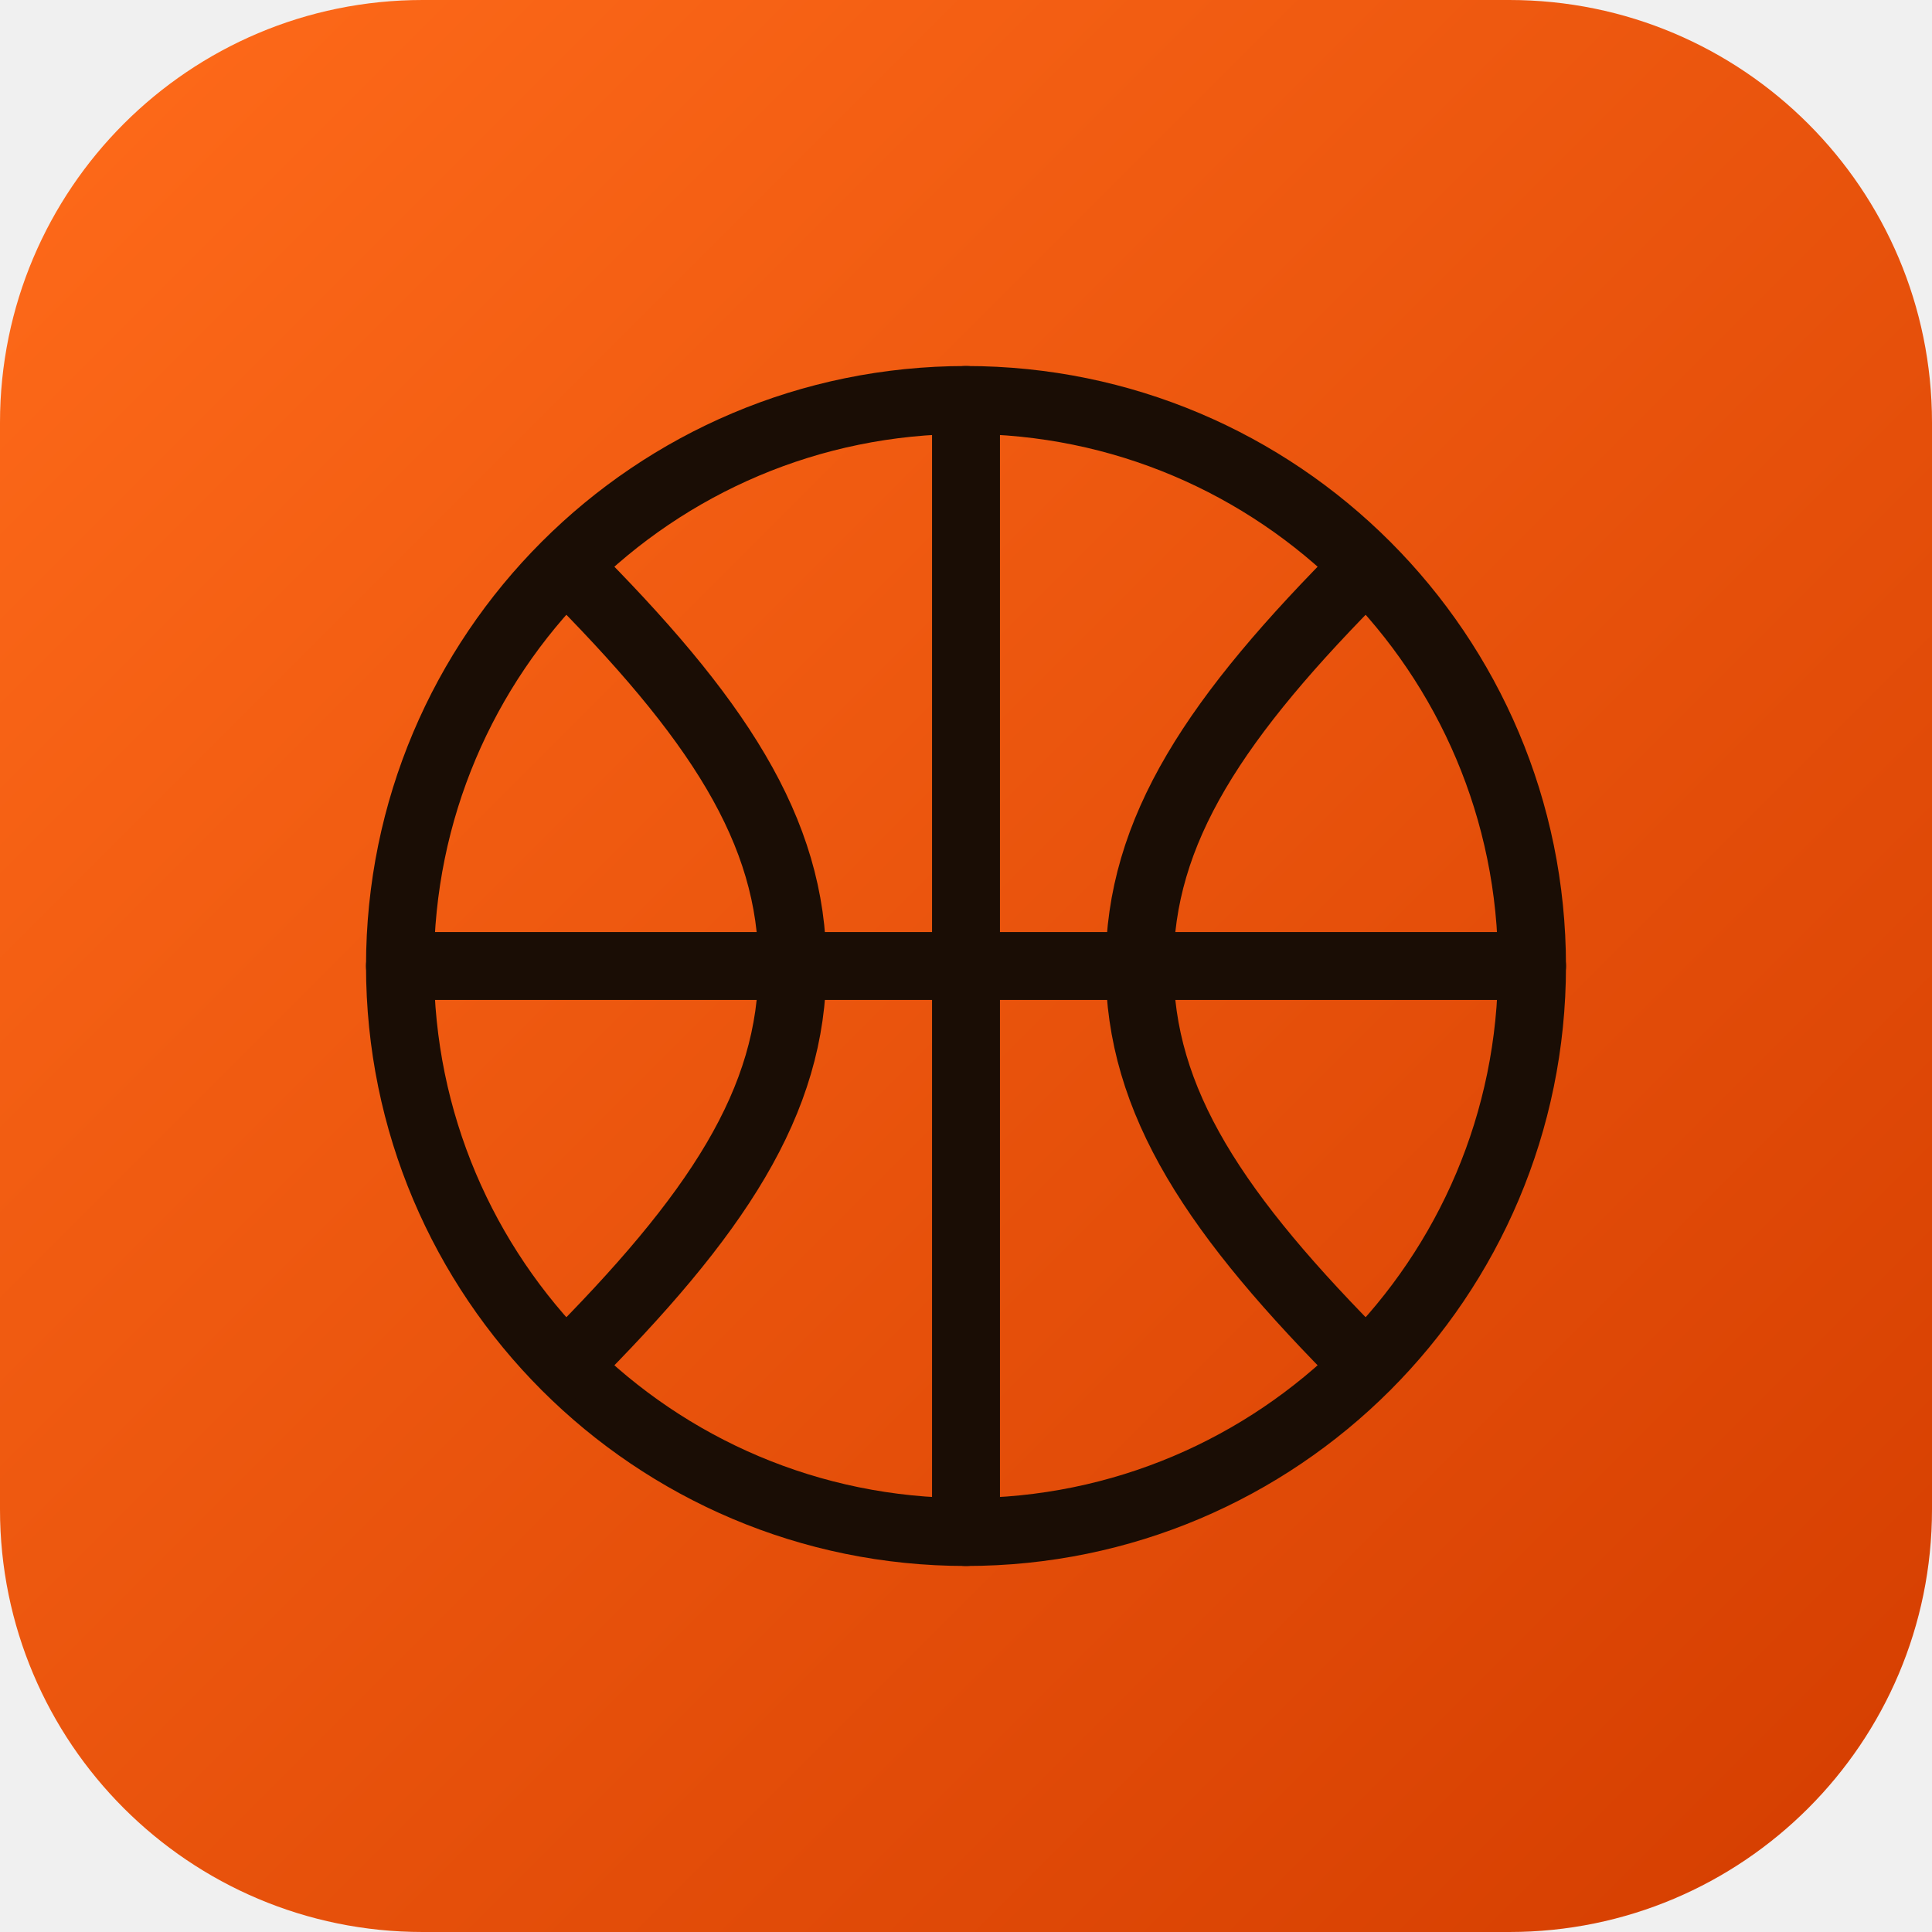
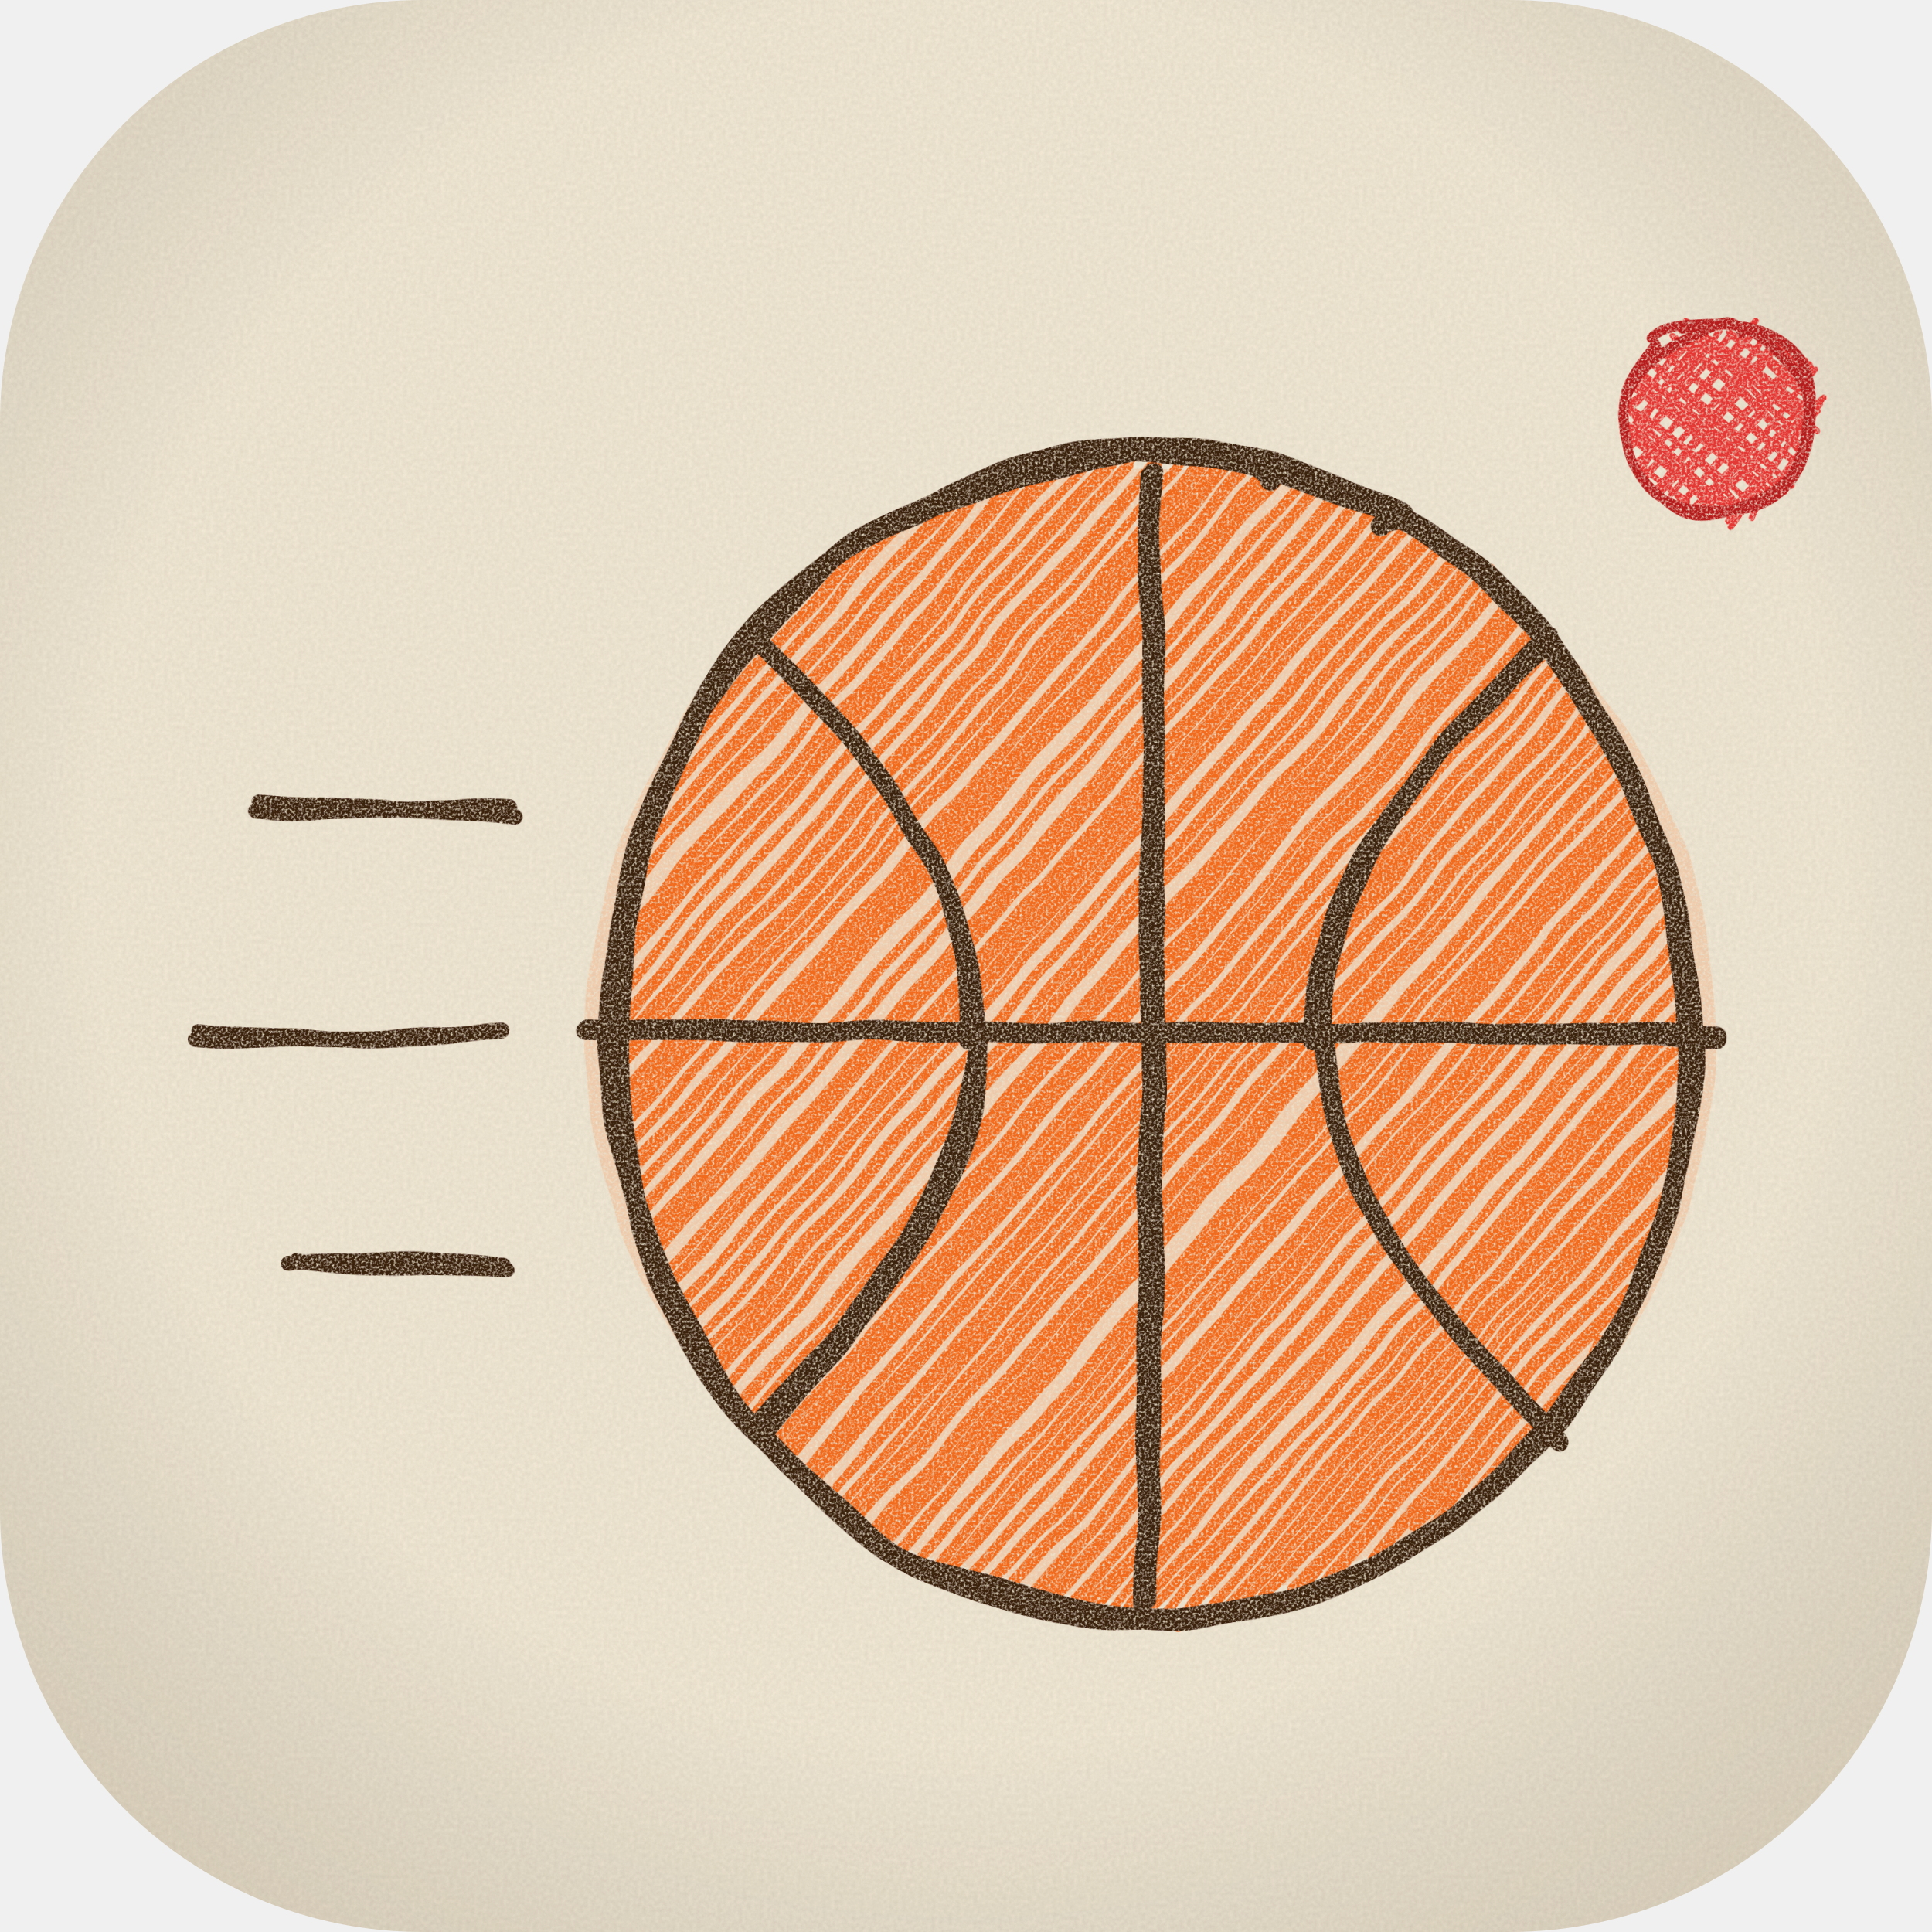
<svg xmlns="http://www.w3.org/2000/svg" viewBox="0 0 512 512">
  <defs>
-     <linearGradient id="bg" x1="0" y1="0" x2="1" y2="1">
-       <stop offset="0" stop-color="#ff6b1a" />
-       <stop offset="1" stop-color="#d43d00" />
-     </linearGradient>
+     <filter id="grain" x="0" y="0" width="100%" height="100%">
+       <feTurbulence type="fractalNoise" baseFrequency="0.9" numOctaves="3" seed="4" />
+       <feColorMatrix values="0 0 0 0 0.35  0 0 0 0 0.3  0 0 0 0 0.25  0 0 0 0.22 0" />
+       <feComposite in2="SourceGraphic" operator="in" />
+     </filter>
+     <filter id="pencil" x="-5%" y="-5%" width="110%" height="110%">
+       <feTurbulence type="fractalNoise" baseFrequency="0.035" numOctaves="2" seed="7" result="warp" />
+       <feDisplacementMap in="SourceGraphic" in2="warp" scale="3" xChannelSelector="R" yChannelSelector="G" result="w" />
+       <feTurbulence type="fractalNoise" baseFrequency="1.4" numOctaves="2" seed="2" result="n" />
+       <feColorMatrix in="n" values="0 0 0 0 0  0 0 0 0 0  0 0 0 0 0  2.2 0 0 0 -0.25" result="mask" />
+       <feComposite in="w" in2="mask" operator="in" />
+     </filter>
+     <radialGradient id="vig" cx="0.5" cy="0.45" r="0.75">
+       <stop offset="0.6" stop-color="#000" stop-opacity="0" />
+       <stop offset="1" stop-color="#5a4020" stop-opacity="0.18" />
+     </radialGradient>
+     <clipPath id="c">
+       <rect width="512" height="512" rx="112" />
+     </clipPath>
  </defs>
-   <rect width="512" height="512" rx="112" fill="url(#bg)" />
-   <g fill="none" stroke="#1a0d05" stroke-width="18" stroke-linecap="round">
-     <circle cx="256" cy="256" r="150" />
-     <path d="M106 256h300" />
-     <path d="M256 106v300" />
-     <path d="M150 150c40 40 60 70 60 106s-20 66-60 106" />
-     <path d="M362 150c-40 40-60 70-60 106s20 66 60 106" />
+   <g clip-path="url(#c)">
+     <rect width="512" height="512" fill="#f3ead6" />
+     <rect width="512" height="512" fill="#fff" filter="url(#grain)" />
+     <rect width="512" height="512" fill="url(#vig)" />
+     <g transform="translate(256 256) scale(0.96) translate(-231 -243)">
+       <g filter="url(#pencil)">
+         <circle cx="282" cy="262" r="156" fill="#f6a066" opacity="0.33" />
+         <path d="M172.455 153.888 C172.455 153.888, 172.455 153.888, 172.455 153.888 M172.455 153.888 C172.455 153.888, 172.455 153.888, 172.455 153.888 M151.754 185.34 C161.242 174.807, 176.243 156.673, 203.006 127.61 M150.443 187.494 C165.243 168.644, 181.356 150.148, 202.627 125.617 M141.995 201.661 C168.287 175.526, 191.845 142.342, 216.402 117.43 M144.831 200.685 C169.495 172.16, 195.645 139.364, 216.344 118.16 M138.353 215.45 C161.184 190.412, 183.08 164.905, 227.668 112.561 M140.63 213.474 C165.683 181.188, 193.259 150.374, 227.692 115.139 M138.707 221.829 C171.056 183.933, 206.187 148.434, 238.481 107.046 M137.524 223.318 C165.344 189.182, 195.919 154.909, 237.012 108.858 M138.172 236.595 C178.21 184.551, 223.874 134.849, 249.202 106.254 M136.667 234.452 C177.097 189.068, 217.214 140.062, 247.473 104.532 M135.884 241.743 C166.234 204.241, 205.402 164.817, 256.117 104.926 M134.074 243.396 C166.885 209.71, 196.374 173.25, 254.526 104.73 M132.239 253.113 C167.413 215.322, 195.676 176.103, 260.144 101.607 M135.277 251.396 C160.996 218.8, 189.15 188.338, 263.617 104.982 M135.545 260.131 C164.691 220.864, 195.798 188.878, 270.802 104.711 M134.69 258.357 C165.728 221.833, 199.743 183.125, 269.711 103.581 M135.103 267.971 C187.464 208.133, 236.716 146.275, 275.341 105.099 M133.777 265.834 C175.517 220.196, 215.363 173.084, 276.582 102.612 M131.963 273.779 C193.81 210.041, 247.797 147.839, 282.983 105.143 M133.105 274.179 C174.859 228.156, 212.187 183.754, 282.399 103.982 M135.618 281.564 C183.01 230.297, 228.118 175.267, 291.725 101.742 M134.514 280.17 C176.129 232.75, 219.911 184.873, 291.212 102.677 M134.823 286.365 C184.775 231.316, 237.131 173.053, 297.368 104.872 M135.914 288.31 C179.247 240.057, 219.282 193.025, 295.217 103.548 M134.734 295.947 C185.451 236.825, 236.316 181.217, 302.458 106.713 M137.979 293.115 C194.004 227.108, 251.942 159.234, 300.933 104.909 M138.187 300.884 C177.33 256.587, 212.944 217.125, 307.308 107.791 M138.13 298.646 C200.196 230.775, 259.371 162.415, 306.702 106.561 M141.164 304.225 C190.53 243.522, 242.431 185.05, 314.397 109.404 M139.885 304.879 C204.108 234.142, 264.733 164.947, 312.387 107.736 M141.161 310.79 C184.448 261.272, 223.801 214.313, 315.361 107.312 M143.343 309.558 C189.019 252.097, 239.593 196.012, 317.892 108.084 M146.249 315.746 C200.053 254.139, 256.322 185.272, 323.273 109.748 M144.089 315.086 C218.177 233.578, 288.593 149.821, 322.611 110.708 M144.693 319.835 C197.37 265.932, 247.036 203.682, 327.937 109.839 M145.101 321.975 C199.263 261.453, 251.547 200.544, 327.696 110.788 M149.09 326.539 C194.511 274.779, 240.94 224.282, 332.536 112.17 M148.675 327.042 C200.137 268.803, 250.863 211.504, 333.405 113.804 M149.054 330.984 C201.404 271.247, 250.087 213.283, 339.737 114.419 M148.894 332.227 C190.849 284.188, 234.351 235.8, 339.109 113.643 M151.678 337.265 C199.223 284.074, 243.424 235.432, 343.424 117.594 M152.984 336.751 C193.045 287.182, 235.038 240.032, 343.828 116.136 M155.884 340.078 C210.37 280.25, 262.107 218.512, 349.58 119.935 M154.244 340.588 C213.966 273.224, 272.971 201.937, 348.55 118.704 M159.554 344.068 C224.907 267.182, 287.705 192.048, 354.318 120.166 M158.403 345.466 C230.48 259.358, 306.22 173.503, 351.579 122.648 M162.356 351.332 C233.039 264.813, 308.616 179.406, 357.522 126.671 M159.772 349.357 C230.402 269.879, 296.729 191.917, 356.261 124.273 M162.424 353.855 C218.896 291.774, 277.11 224.645, 363.144 126.113 M163.282 355.893 C234.188 272.113, 305.179 189.861, 361.435 127.496 M167.061 358 C240.612 269.827, 318.567 182.143, 367.259 130.489 M166.826 358.29 C218.698 295.327, 272.666 232.07, 366.467 129.576 M170.672 363.742 C223.968 299.501, 279.214 234.437, 370.785 133.544 M168.396 364.347 C214.812 313.533, 261.268 263.538, 370.023 131.613 M172.113 369.295 C243.296 290.456, 308.459 213.801, 375.726 133.035 M171.443 368.879 C219.881 309.449, 267.807 253.156, 374.938 134.595 M173.75 374.748 C254.129 281.441, 333.628 190.988, 376.845 136.989 M174.354 372.222 C237.325 297.35, 300.138 223.735, 378.248 138.359 M179.642 376.921 C223.204 327.011, 267.645 278.414, 383.45 143.686 M177.231 375.543 C250.323 293.58, 320.544 212.067, 381.413 142.295 M181.398 378.467 C260.102 289.014, 339.321 199.51, 383.66 147.409 M182.147 378.564 C232.709 321.277, 283.006 262.554, 385.092 145.516 M187.208 384.302 C267.684 294.108, 343.075 201.944, 387.601 149.533 M186.519 382.49 C238.596 318.921, 295.97 254.087, 388.646 150.578 M188.763 384.584 C248.101 315.967, 308.029 249.415, 392.321 155.46 M188.611 385.679 C253.486 312.807, 317.296 240.38, 391.605 154.866 M193.84 388.593 C234.451 338.413, 279.282 286.571, 394.176 160.108 M192.414 389.875 C247.222 330.406, 300.663 269.128, 394.495 158.821 M197.794 394.871 C243.564 341.087, 291.208 288.439, 397.315 161.622 M195.708 393.071 C249.876 328.486, 303.229 265.723, 397.64 162.114 M198.659 397.882 C246.509 345.61, 289.674 293.868, 401.946 167.119 M199.542 396.797 C267.764 317.531, 338.298 238.752, 399.962 165.854 M205.774 398.232 C283.941 310.447, 364.92 220.876, 404.685 170.011 M203.112 400.722 C275.976 317.905, 348.617 234.339, 403.85 170.757 M206.252 401.345 C270.208 330.599, 334.766 258.163, 406.397 176.743 M207.211 403.859 C269.273 336.345, 328.663 267.241, 405.185 176.057 M210.711 406.206 C259.66 347.349, 307.911 292.085, 406.405 181.804 M213.691 403.994 C263.579 343.067, 317.87 281.316, 408.335 179.432 M217.252 407.304 C293.515 321.256, 365.834 237.977, 409.139 183.762 M218.218 406.552 C278.987 339.635, 337.347 273.078, 410.752 185.667 M223.796 408.222 C286.596 331.229, 353.591 258.44, 412.204 191.312 M223.286 407.901 C297.958 321.088, 373.673 236.034, 411.942 190.353 M227.082 408.406 C278.358 347.943, 329.978 288.855, 413.348 196.966 M227.42 409.425 C283.588 348.893, 338.313 286.881, 414.968 195.682 M231.594 413.278 C289.263 347.462, 344.847 279.36, 415.407 199.796 M232.296 411.537 C298.097 337.636, 365.918 259.938, 417.024 200.611 M237.345 414.65 C284.93 364.436, 329.689 309.391, 420.363 205.136 M237.266 413.833 C304.549 338.205, 371.007 262.469, 418.586 205.024 M244.456 413.674 C290.169 364, 333.877 313.917, 422.95 211.286 M242.33 415.264 C295.833 354.406, 349.102 291.393, 422.063 209.901 M248.488 419.441 C301.911 353.736, 357.845 289.372, 424.323 215.601 M248.396 417.267 C282.311 377.967, 317.296 336.033, 424.333 215.595 M253.534 419.912 C312.322 349.105, 374.037 280.979, 424.638 219.84 M253.303 417.29 C318.92 342.585, 386.559 264.097, 424.826 221.156 M259.86 419.602 C303.621 368.003, 350.382 319.353, 424.876 229.901 M259.628 418.85 C304.192 367.036, 349.924 314.359, 425.764 228.859 M264.459 417.844 C306.313 375.07, 348.804 326.946, 427.726 235.967 M267.128 418.838 C320.302 360.484, 371.851 301.077, 426.771 236.449 M273.131 422.89 C316.033 367.106, 358.064 318.627, 426.236 242.77 M271.272 419.837 C329.093 354.127, 390.042 285.272, 427.789 240.797 M278.447 419.635 C329.677 364.722, 380.483 303.841, 427.324 249.639 M278.881 419.739 C312.542 384.922, 342.328 348.829, 427.659 248.38 M282.785 419.627 C333.99 368.723, 380.377 313.341, 431.226 254.411 M285.173 422.729 C333.169 366.931, 380.113 310.87, 429.562 254.43 M289.607 425.218 C341.444 363.604, 393.687 299.173, 428.475 262.893 M290.936 422.189 C326.441 381.25, 362.836 337.343, 429.575 262.152 M298.2 421.815 C336.221 373.487, 378.165 326.989, 428.501 268.522 M298.201 420.989 C337.18 375.841, 375.942 330.514, 428.533 270.588 M304.005 419.458 C341.783 374.223, 376.347 333.189, 430.061 278.844 M306.7 420.212 C351.374 367.514, 394.865 317.106, 429.754 279.646 M314.241 415.977 C355.926 374.316, 398.034 325.212, 428.652 285.067 M313.382 416.562 C336.275 390.508, 357.488 363.656, 427.533 287.622 M321.149 414.3 C350.122 385.91, 376.998 355.581, 425.17 292.917 M322.117 416.547 C349.032 385.74, 374.806 355.544, 426.618 294.913 M329.441 414.489 C366.447 375.148, 397.426 332.336, 426.686 303.515 M329.937 412.545 C365.533 369.929, 403.545 329.841, 426.931 303.997 M342.075 408.181 C368.676 381.525, 391.035 347.62, 421.846 318.509 M341.423 408.729 C368.969 374.514, 398.852 341.238, 421.989 314.399 M354.522 398.416 C379.619 371.078, 400.17 346.166, 413.335 332.226 M357.986 399.69 C373.055 379.135, 388.749 360.657, 415.176 332.422 M373.447 390.828 C388.232 374.843, 402.879 358.123, 405.536 346.219 M371.966 387.619 C384.791 371.932, 399.78 357.386, 408.018 347.279" fill="none" stroke="#f26a1b" stroke-width="2.48" stroke-linecap="round" stroke-linejoin="round" />
+         <path d="M248.376 104.656 C261.311 99.028, 277.668 100.999, 292.457 102.471 C307.247 103.943, 323.274 108.047, 337.113 113.487 C350.953 118.927, 364.289 125.303, 375.496 135.112 C386.703 144.922, 396.345 159.039, 404.357 172.342 C412.369 185.646, 419.298 199.946, 423.565 214.934 C427.832 229.923, 429.701 246.579, 429.958 262.272 C430.214 277.965, 429.069 294.33, 425.105 309.093 C421.142 323.856, 414.311 337.987, 406.178 350.85 C398.045 363.713, 387.662 376.164, 376.307 386.272 C364.951 396.379, 352.039 405.453, 338.045 411.494 C324.051 417.536, 307.241 421.504, 292.344 422.523 C277.447 423.543, 262.88 420.977, 248.662 417.614 C234.443 414.25, 219.521 409.916, 207.035 402.341 C194.548 394.766, 183.416 384.008, 173.741 372.163 C164.067 360.318, 155.571 345.608, 148.988 331.27 C142.406 316.933, 136.734 301.516, 134.248 286.138 C131.762 270.76, 131.98 254.61, 134.073 239.001 C136.165 223.392, 140.452 206.617, 146.803 192.484 C153.154 178.351, 162.004 165.984, 172.18 154.205 C182.356 142.425, 189.482 130.792, 207.858 121.805 C226.235 112.818, 264.617 102.395, 282.438 100.283 C300.26 98.171, 314.962 106.43, 314.787 109.133 M348.766 119.242 C361.784 123.921, 373.433 134.385, 383.747 145.466 C394.06 156.548, 403.372 171.931, 410.646 185.731 C417.919 199.531, 423.91 213.099, 427.387 228.266 C430.864 243.433, 432.846 260.744, 431.507 276.733 C430.169 292.722, 424.974 309.499, 419.358 324.199 C413.741 338.899, 407.327 352.668, 397.807 364.934 C388.287 377.201, 374.398 389.124, 362.24 397.797 C350.081 406.471, 338.581 412.666, 324.857 416.978 C311.133 421.29, 294.706 423.724, 279.896 423.668 C265.087 423.611, 249.625 421.365, 235.997 416.639 C222.37 411.914, 210.441 405.001, 198.133 395.315 C185.824 385.628, 171.348 371.083, 162.146 358.52 C152.944 345.957, 147.378 334.181, 142.921 319.938 C138.464 305.694, 136.105 289.17, 135.406 273.06 C134.708 256.951, 135.43 239.135, 138.731 223.282 C142.032 207.429, 148.155 191.728, 155.21 177.944 C162.264 164.16, 170.559 150.607, 181.058 140.58 C191.557 130.553, 204.882 124.39, 218.206 117.782 C231.53 111.174, 246.005 103.461, 261.002 100.931 C275.999 98.401, 293.402 99.843, 308.187 102.603 C322.972 105.362, 343.511 114.31, 349.713 117.486 C355.914 120.662, 346.647 119.328, 345.396 121.659" fill="none" stroke="#3b2010" stroke-width="5.579" stroke-linecap="round" stroke-linejoin="round" />
+         <path d="M127.089 260.31 C190.836 260.654, 252.374 261.683, 438.124 261.453 M126.475 261.025 C190.995 260.703, 254.13 261.882, 438.175 262.304" fill="none" stroke="#3b2010" stroke-width="5.3" stroke-linecap="round" stroke-linejoin="round" />
+         <path d="M281.143 108.081 C283.102 170.174, 282.293 230.411, 280.124 419.051 M282.027 107.093 C283.41 176.545, 284.351 247.625, 281.391 417.256" fill="none" stroke="#3b2010" stroke-width="5.3" stroke-linecap="round" stroke-linejoin="round" />
+         <path d="M172.274 152.274 C214.428 190.916, 234.692 226.551, 231.556 263.6 M172.871 152.606 C214.097 192.05, 231.797 221.745, 233.817 260.929 M234.354 262 C232.193 296.694, 213.192 327.837, 173.332 370.485 M233.828 261.466 C236.898 299.684, 212.524 328.802, 174.449 372.705" fill="none" stroke="#3b2010" stroke-width="5.3" stroke-linecap="round" stroke-linejoin="round" />
+         <path d="M391.726 152.274 C348.772 194.916, 328.534 223.304, 326.849 264.076 M391.152 154.622 C348.085 192.738, 329.575 226.355, 329.544 262.871 M329.646 262 C331.517 301.772, 352.81 331.32, 393.769 374.026 M330.295 260.773 C329.705 298.938, 349.503 327.351, 394.465 374.438" fill="none" stroke="#3b2010" stroke-width="5.3" stroke-linecap="round" stroke-linejoin="round" />
+         <path d="M35.604 197.437 C50.511 197.499, 61.978 199.533, 106.446 201.433 M34.713 200.12 C55.945 201.082, 75.571 199.538, 104.912 199.041" fill="none" stroke="#3b2010" stroke-width="4.133" stroke-linecap="round" stroke-linejoin="round" />
+         <path d="M18.004 263.587 C34.465 264.875, 54.398 262.859, 102.535 261.182 M19.205 261.091 C45.611 263.642, 71.194 264.101, 102.699 260.695" fill="none" stroke="#3b2010" stroke-width="4.133" stroke-linecap="round" stroke-linejoin="round" />
+         <path d="M46.004 324.136 C56.015 326.452, 70.809 325.985, 104.224 326.532 M43.697 324.861 C65.409 323.68, 84.279 323.342, 103.287 325.149" fill="none" stroke="#3b2010" stroke-width="4.133" stroke-linecap="round" stroke-linejoin="round" />
+         <path d="M417.29 79.192 C417.29 79.192, 417.29 79.192, 417.29 79.192 M417.29 79.192 C417.29 79.192, 417.29 79.192, 417.29 79.192 M415.025 86.698 C422.568 82.323, 428.315 71.481, 433.12 70.507 M416.351 87.005 C420.577 82.844, 425.295 76.624, 431.228 68.307 M415.261 98.299 C419.643 86.528, 431.441 73.243, 433.65 70.972 M412.735 97.043 C418.37 89.154, 425.045 81.965, 436.276 70.734 M417.692 98.577 C420.946 90.594, 428.309 82.662, 439.478 67.27 M414.561 99.223 C424.325 89.523, 431.756 81.225, 442.129 68.664 M417.946 104.645 C428.152 90.148, 436.14 81.444, 449.176 64.837 M415.733 104.097 C429.752 91.416, 440.208 76.424, 449.265 67.45 M418.535 107.6 C431.498 93.515, 443.339 80.681, 454.643 72.037 M417.627 107.466 C431.145 96.036, 441.581 82.427, 451.638 68.874 M422.597 110.075 C425.804 105.625, 433.795 94.396, 453.215 71.777 M420.299 112.275 C432.145 99.441, 442.368 86.996, 454.653 71.907 M422.353 112.192 C431.32 102.915, 442.94 93.264, 459.573 75.973 M425.195 112.898 C437.3 99.112, 452.626 83.722, 459.335 75.111 M426.794 115.949 C437.477 107.779, 447.077 94.343, 461.898 76.404 M429.512 114.669 C436.865 106.278, 443.523 96.794, 460.747 76.225 M430.01 118.918 C444.061 103.625, 458.287 90.482, 463.704 78.479 M433.98 117.515 C443.29 106.186, 451.579 95.54, 464.885 79.077 M435.25 116.371 C449.643 104.884, 459.745 93.23, 467.687 86.88 M436.39 116.415 C445.729 105.968, 456.303 95.71, 464.392 85.963 M442.062 122.343 C449.005 113.835, 453.515 103.113, 466.806 88.501 M441.395 120.807 C445.435 113.269, 452.744 105.447, 466.296 90.118 M444.934 116.704 C455.345 113.636, 458 105.391, 464.053 97.857 M448.212 119.595 C450.879 112.647, 457.464 106.427, 464.447 97.069 M419.58 111.787 C419.58 111.787, 419.58 111.787, 419.58 111.787 M419.58 111.787 C419.58 111.787, 419.58 111.787, 419.58 111.787 M429.535 116.535 C426.769 110.951, 420.729 108.976, 415.065 102.967 M430.325 114.857 C424.308 110.146, 419.345 107.173, 417.402 104.569 M440.302 116.16 C433.176 111.924, 430.107 107.081, 412.787 93.566 M438.799 118.137 C433.423 113.607, 429.094 107.103, 412.374 95.287 M445.253 118.366 C433.556 110.677, 428.275 103.056, 415.07 89.383 M443.768 116.33 C434.643 111.632, 431.023 106.116, 413.786 92.471 M445.098 117.073 C438.224 107.875, 426.136 94.938, 413.332 87.313 M447.88 115.317 C437.228 105.788, 428.728 98.575, 414.733 87.967 M453.768 112.825 C442.175 102.885, 434.677 95.043, 415.516 81.047 M450.972 112.974 C441.043 102.193, 426.573 91.713, 416.064 82.991 M453.446 108.938 C440.745 98.641, 430.388 88.594, 416.193 79.471 M456.727 112.201 C445.905 103.362, 438.676 97.694, 417.492 78.968 M458.61 110.492 C449.734 101.286, 436.898 94.629, 421.402 77.666 M456.654 108.976 C446.393 97.884, 436.289 90.316, 421.162 76.79 M460.205 104.561 C448.507 96.242, 441.298 88.855, 422.651 73.045 M459.396 103.645 C445.951 91.056, 431.073 79.485, 423.598 73.622 M462.756 100.066 C452.021 92.039, 448.437 84.875, 426.604 69.296 M461.782 101.837 C451.882 90.531, 439.477 80.337, 426.919 69.902 M466.231 95.487 C457.1 88.327, 451.308 85.689, 430.269 64.829 M462.628 96.445 C455.029 91.796, 447.308 82.428, 429.174 66.455 M462.883 89.059 C454.585 83.412, 449.851 78.741, 433.135 67.257 M463.515 92.077 C455.109 84.477, 443.436 76.575, 434.806 68.032 M462.84 84.022 C454.326 76.636, 446.714 72.292, 442.821 69.379 M461.921 85.37 C457.147 81.947, 452.197 76.658, 441.847 67.961 M463.204 77.534 C458.392 77.251, 457.317 72.281, 450.256 69.744 M460.776 79.279 C457.031 75.392, 454.883 73.162, 446.434 66.347" fill="none" stroke="#e53935" stroke-width="1.653" stroke-linecap="round" stroke-linejoin="round" />
+         <path d="M429.2 67.282 C434.073 65.188, 442.964 65.345, 448.361 67.087 C453.759 68.829, 459.003 72.684, 461.587 77.735 C464.17 82.786, 465.101 91.428, 463.863 97.393 C462.626 103.358, 458.523 110.123, 454.16 113.525 C449.798 116.927, 443.391 118.043, 437.687 117.806 C431.983 117.568, 424.042 115.817, 419.939 112.098 C415.836 108.38, 413.54 100.945, 413.069 95.495 C412.597 90.045, 412.736 84.398, 417.111 79.397 C421.485 74.397, 434.642 67.321, 439.313 65.494 C443.984 63.667, 445.299 68.125, 445.136 68.435 M420.61 69.784 C425.007 66.02, 435.3 64.98, 440.91 65.63 C446.52 66.28, 450.482 69.937, 454.271 73.684 C458.061 77.431, 462.866 82.565, 463.647 88.111 C464.429 93.656, 462.288 102.103, 458.96 106.96 C455.632 111.816, 448.613 115.379, 443.677 117.248 C438.741 119.118, 434.078 120.211, 429.344 118.175 C424.61 116.139, 417.887 110.713, 415.272 105.034 C412.657 99.355, 412.68 89.542, 413.654 84.101 C414.628 78.659, 419.703 74.312, 421.114 72.383 C422.525 70.453, 421.364 72.481, 422.12 72.525" fill="none" stroke="#b71c1c" stroke-width="2.686" stroke-linecap="round" stroke-linejoin="round" />
+       </g>
+     </g>
  </g>
</svg>
